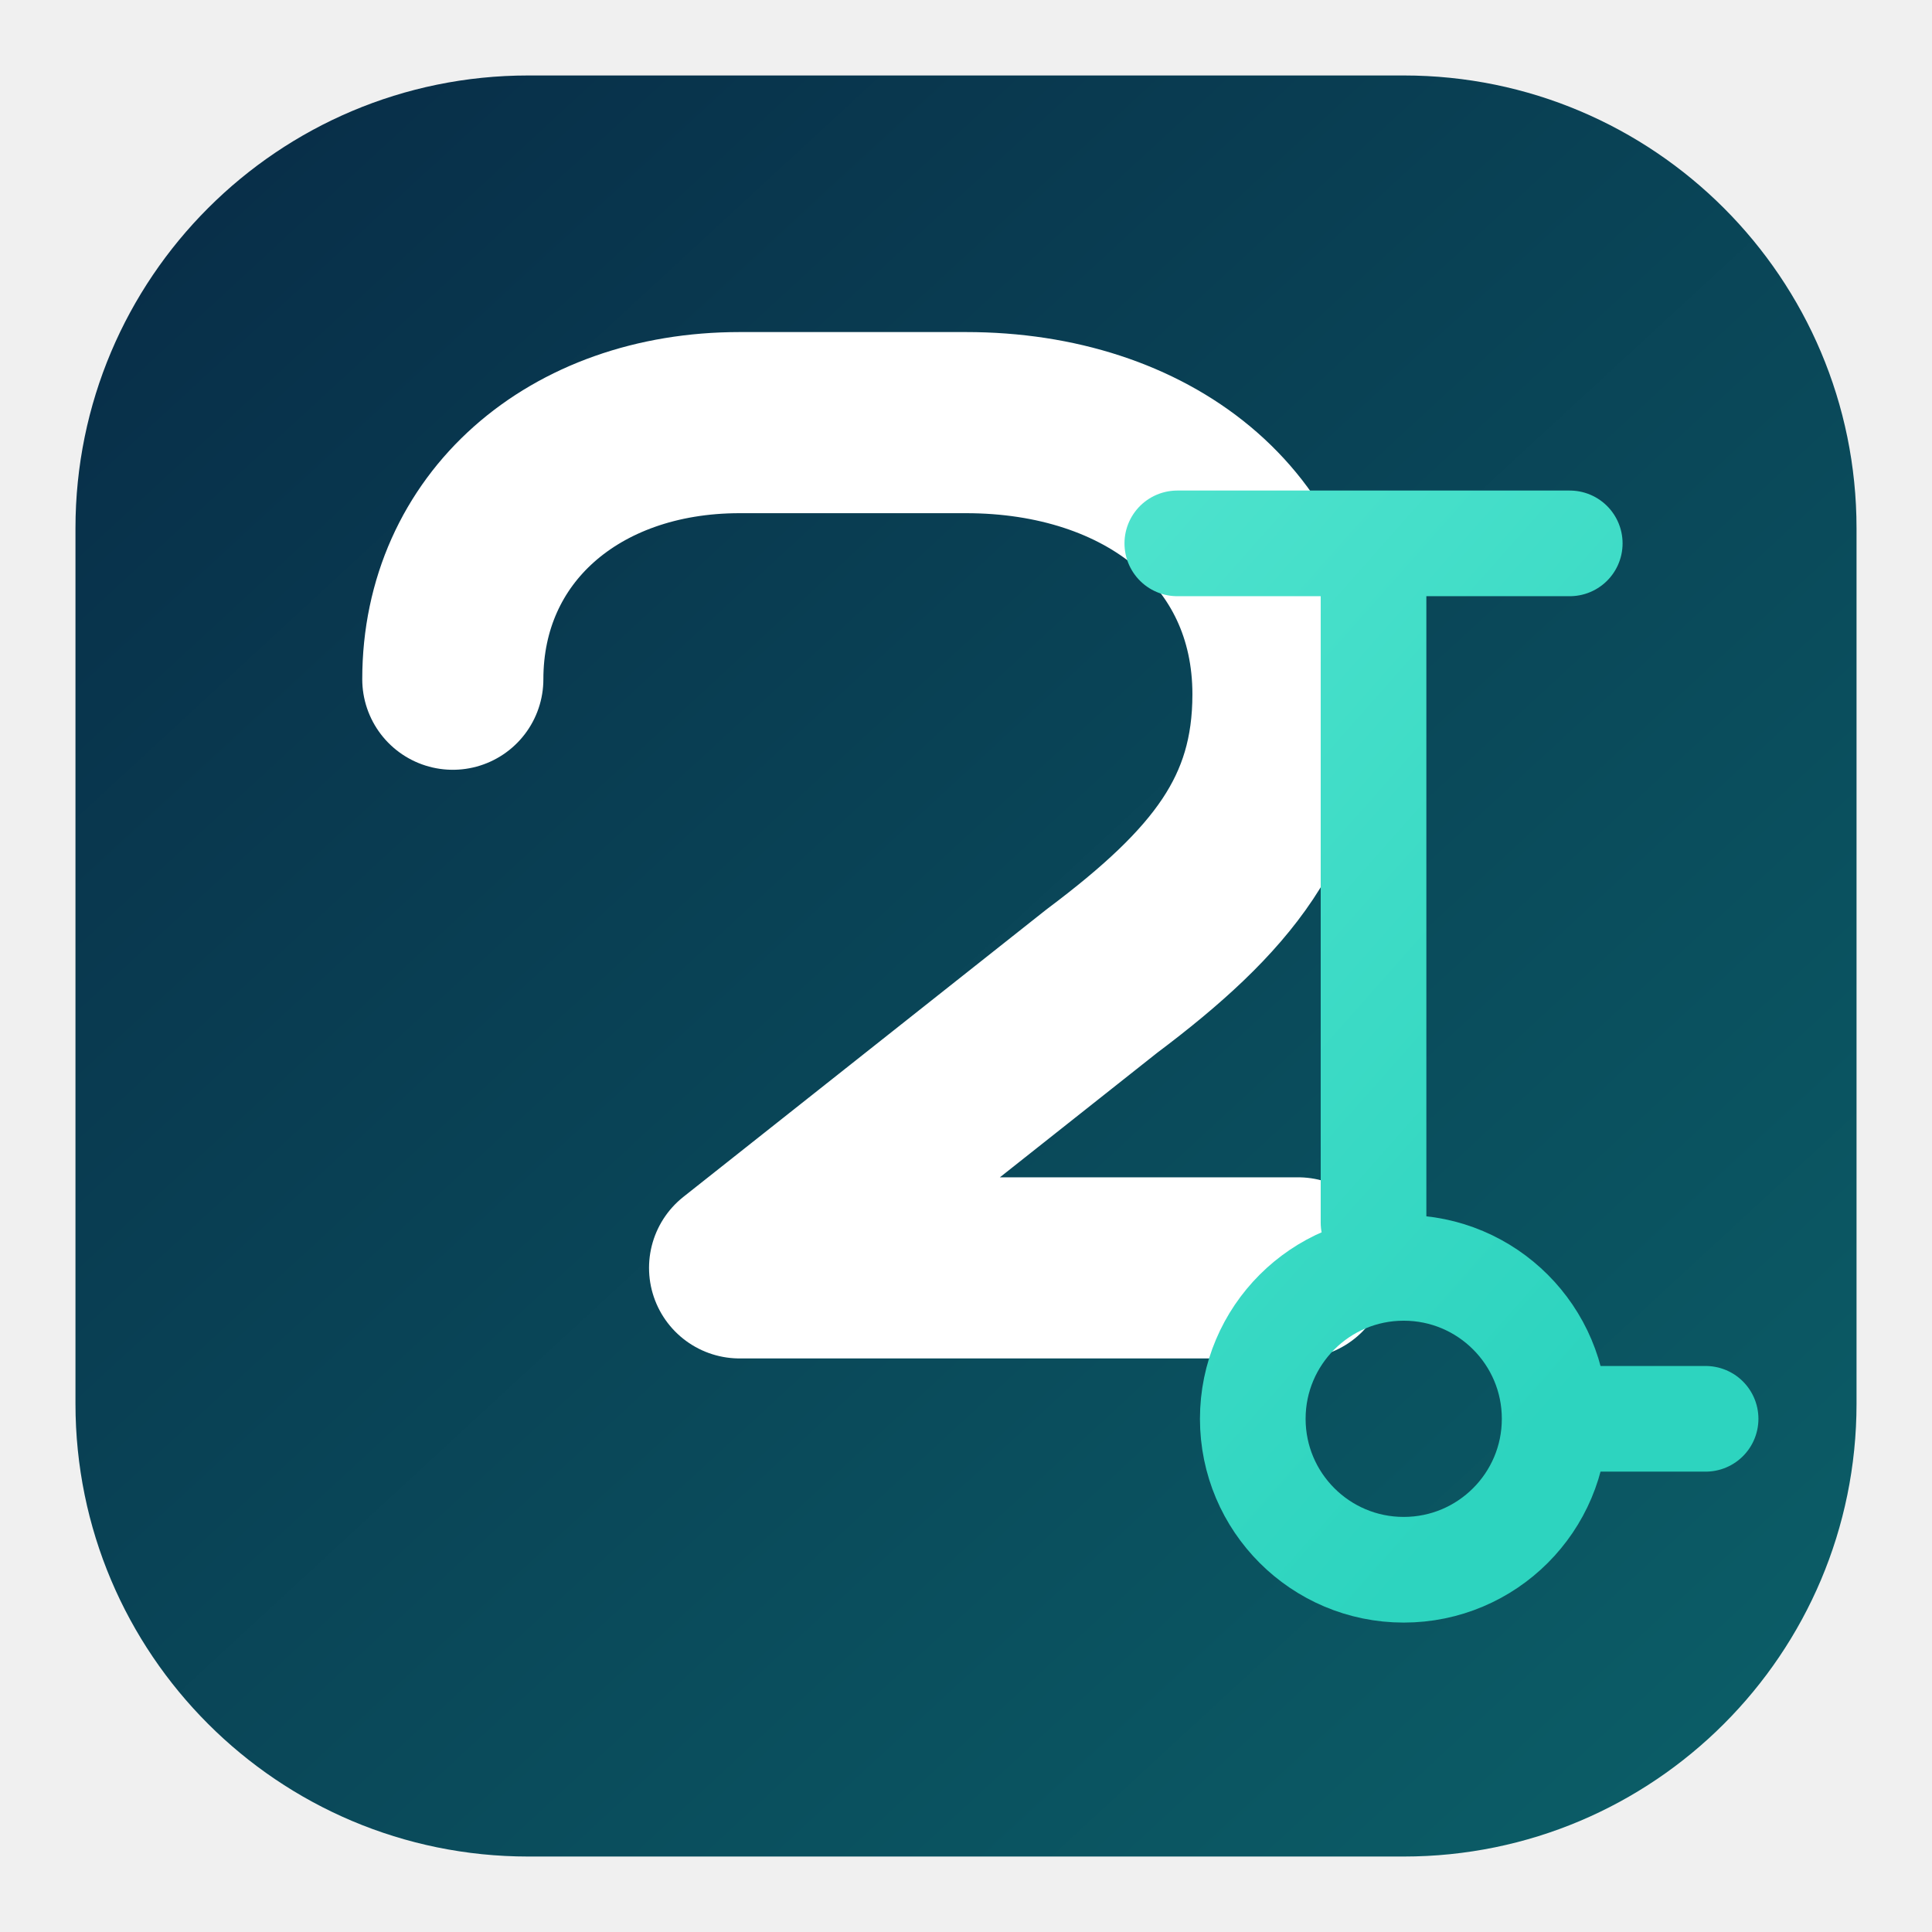
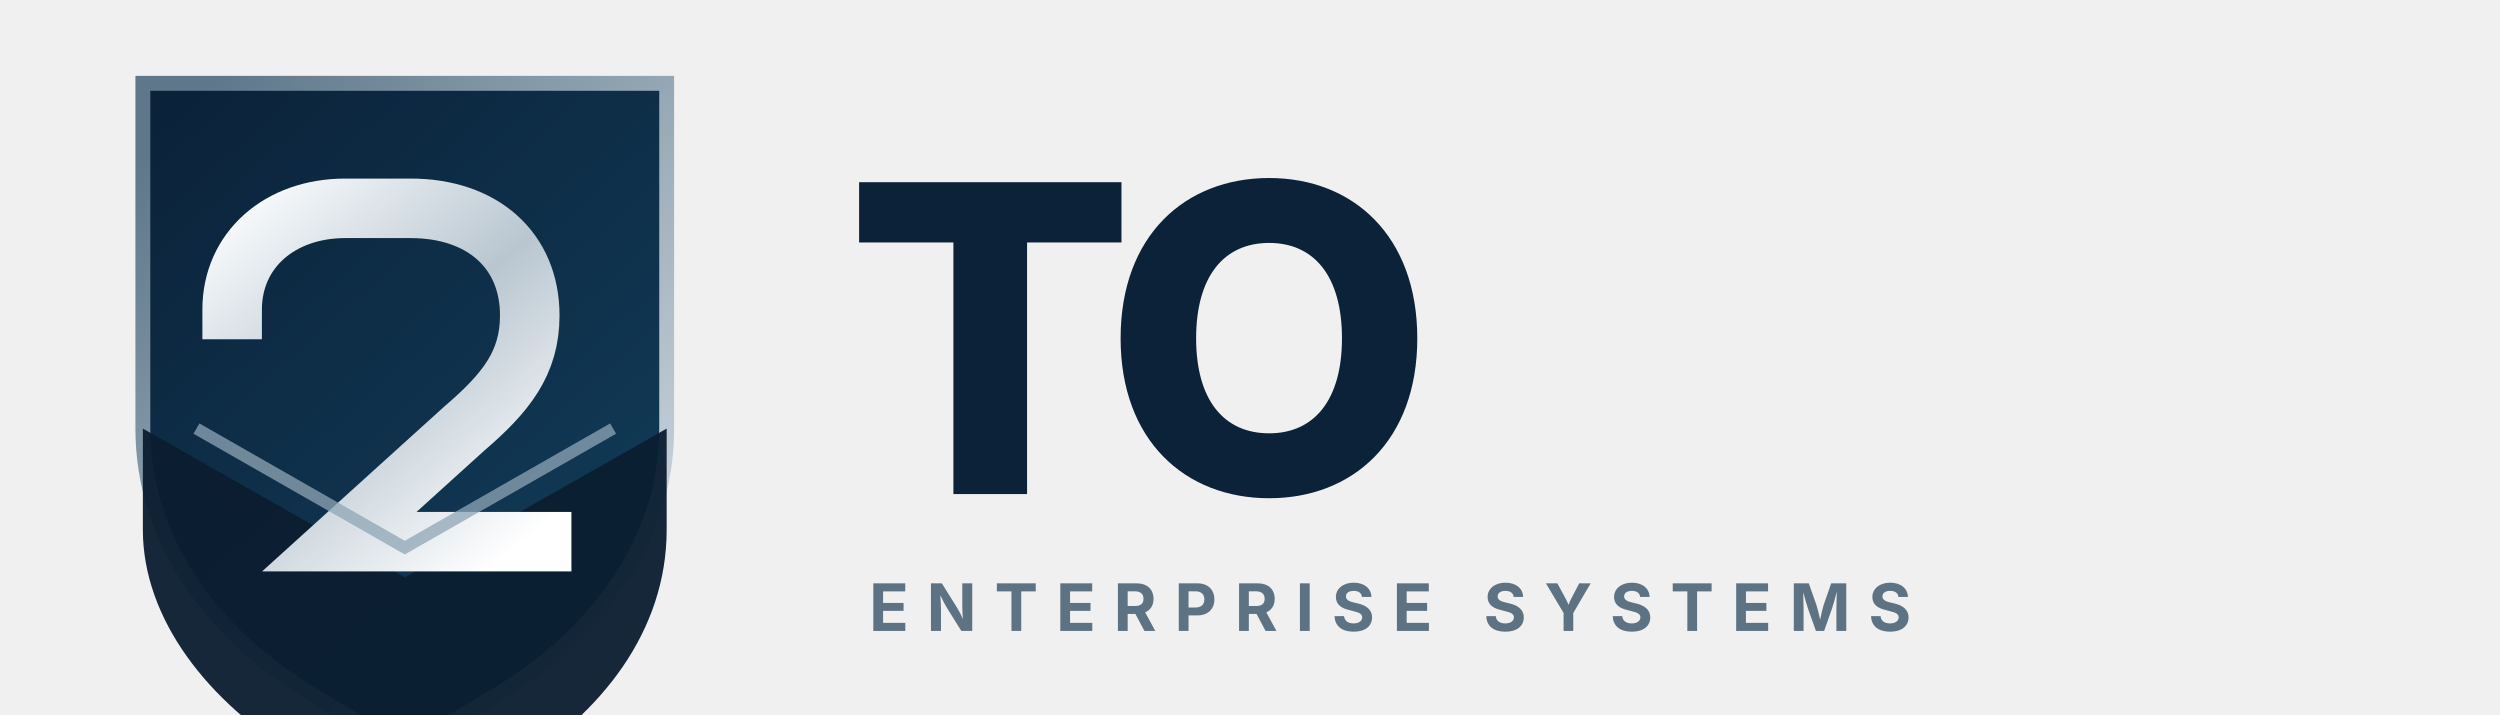
- <svg xmlns="http://www.w3.org/2000/svg" viewBox="0 0 128 128" role="img" aria-labelledby="title desc">
+ <svg xmlns="http://www.w3.org/2000/svg" viewBox="0 0 420 120" role="img" aria-labelledby="title desc">
  <defs>
-     <linearGradient id="bg" x1="16" y1="12" x2="112" y2="116" gradientUnits="userSpaceOnUse">
-       <stop stop-color="#082F49" />
-       <stop offset="1" stop-color="#0B5C66" />
+     <linearGradient id="shield" x1="18" y1="12" x2="104" y2="108" gradientUnits="userSpaceOnUse">
+       <stop stop-color="#0B2239" />
+       <stop offset="1" stop-color="#123E5B" />
    </linearGradient>
-     <linearGradient id="accent" x1="31" y1="34" x2="101" y2="96" gradientUnits="userSpaceOnUse">
-       <stop stop-color="#5EEAD4" />
-       <stop offset="1" stop-color="#2DD4BF" />
+     <linearGradient id="edge" x1="18" y1="20" x2="106" y2="104" gradientUnits="userSpaceOnUse">
+       <stop stop-color="#5E778B" />
+       <stop offset="1" stop-color="#D7E0E6" />
+     </linearGradient>
+     <linearGradient id="metal" x1="38" y1="26" x2="86" y2="82" gradientUnits="userSpaceOnUse">
+       <stop stop-color="#F7FAFC" />
+       <stop offset="0.48" stop-color="#B9C6D0" />
+       <stop offset="1" stop-color="#FFFFFF" />
    </linearGradient>
  </defs>
-   <rect x="5" y="5" width="118" height="118" rx="30" fill="url(#bg)" />
-   <path d="M30 45c0-10 8-17 19-17h15c12 0 21 7 21 18 0 8-4 13-12 19L49 84h37" fill="none" stroke="#fff" stroke-width="12" stroke-linecap="round" stroke-linejoin="round" />
-   <path d="M91 36v45M78 36h26" fill="none" stroke="url(#accent)" stroke-width="7" stroke-linecap="round" />
-   <circle cx="93" cy="94" r="10" fill="none" stroke="url(#accent)" stroke-width="7" />
-   <path d="M104 94h9" stroke="url(#accent)" stroke-width="7" stroke-linecap="round" />
+   <g transform="translate(8 4)">
+     <path d="M16 10h88v58c0 19-12 35-29 45L60 122 45 113C28 103 16 87 16 68V10Z" fill="url(#shield)" stroke="url(#edge)" stroke-width="2.5" />
+     <path d="M16 68 60 93l44-25v17c0 17-11 31-26 40L60 133 42 123C27 114 16 100 16 85V68Z" fill="#0A1D30" opacity=".95" />
+     <path d="M31 48c0-10 8-17 19-17h11c12 0 20 7 20 18 0 8-4 13-11 19L49 87h34" fill="none" stroke="url(#metal)" stroke-width="10" stroke-linecap="square" stroke-linejoin="miter" />
+     <path d="M25 68 60 88l35-20" fill="none" stroke="#8FA5B5" stroke-width="2" opacity=".75" />
+   </g>
+   <g fill="#0B2239" font-family="Plus Jakarta Sans, Inter, Arial, sans-serif" font-weight="800" letter-spacing="-3">
+     <text x="142" y="83" font-size="72">TO</text>
+   </g>
+   <g fill="#5D7283" font-family="Plus Jakarta Sans, Inter, Arial, sans-serif" font-weight="700" letter-spacing="3">
+     <text x="146" y="106" font-size="11">ENTERPRISE SYSTEMS</text>
+   </g>
</svg>
